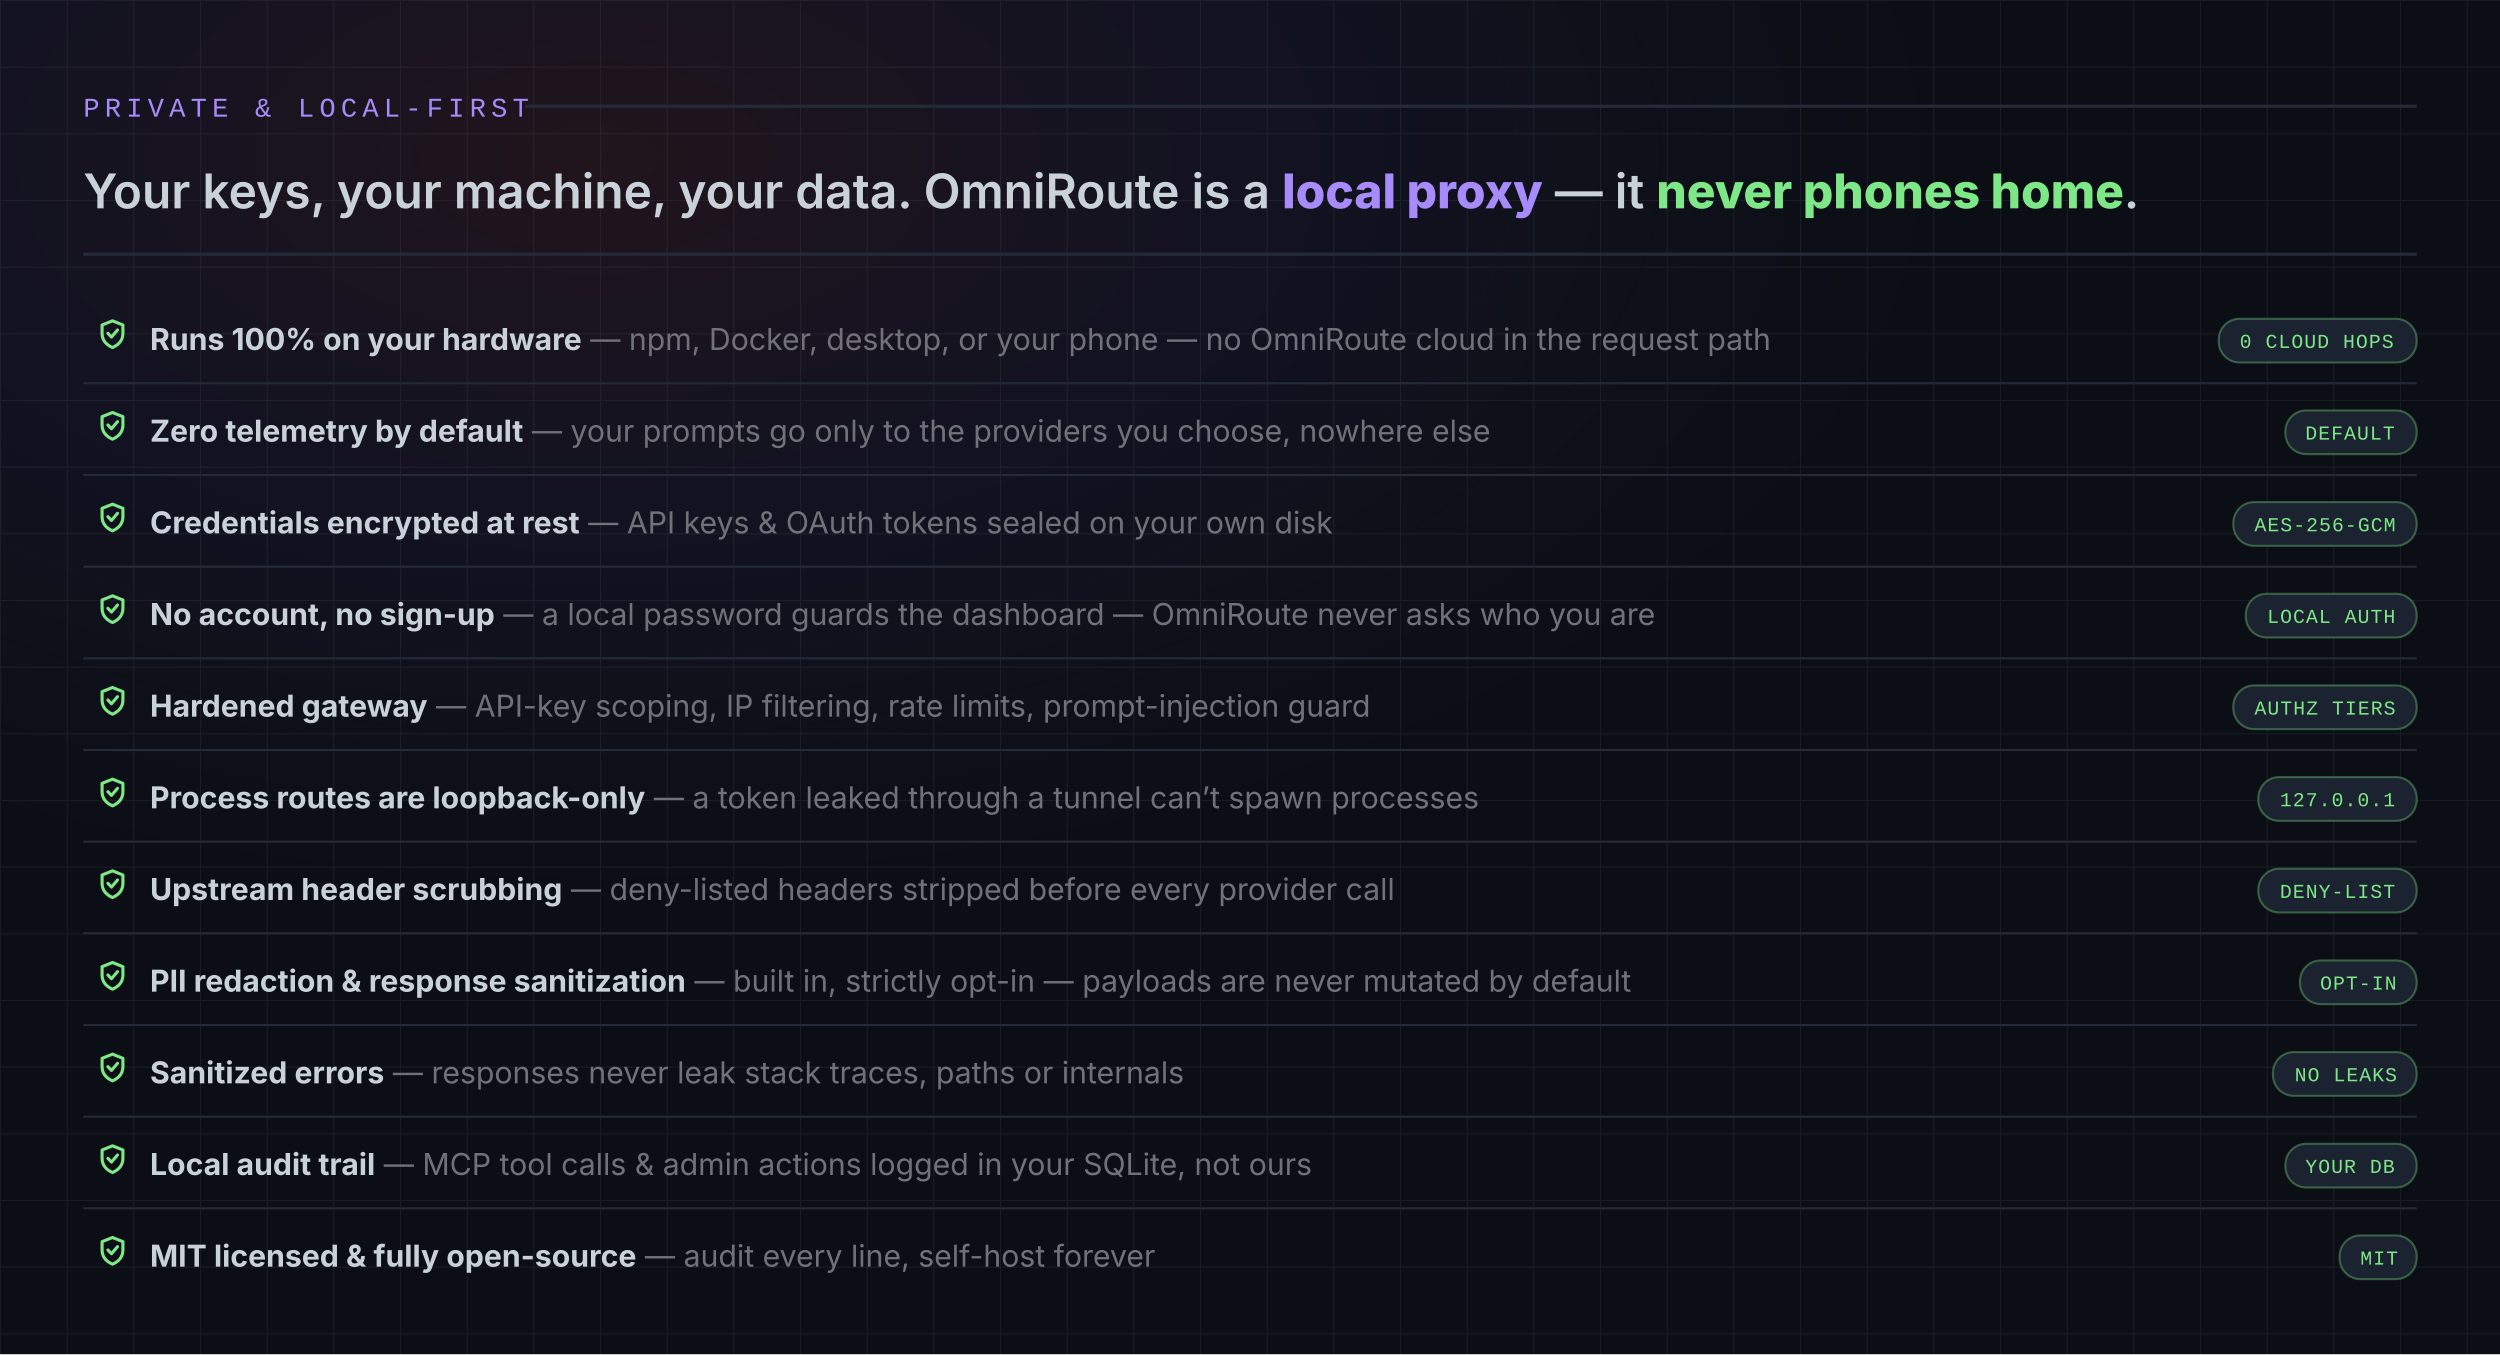
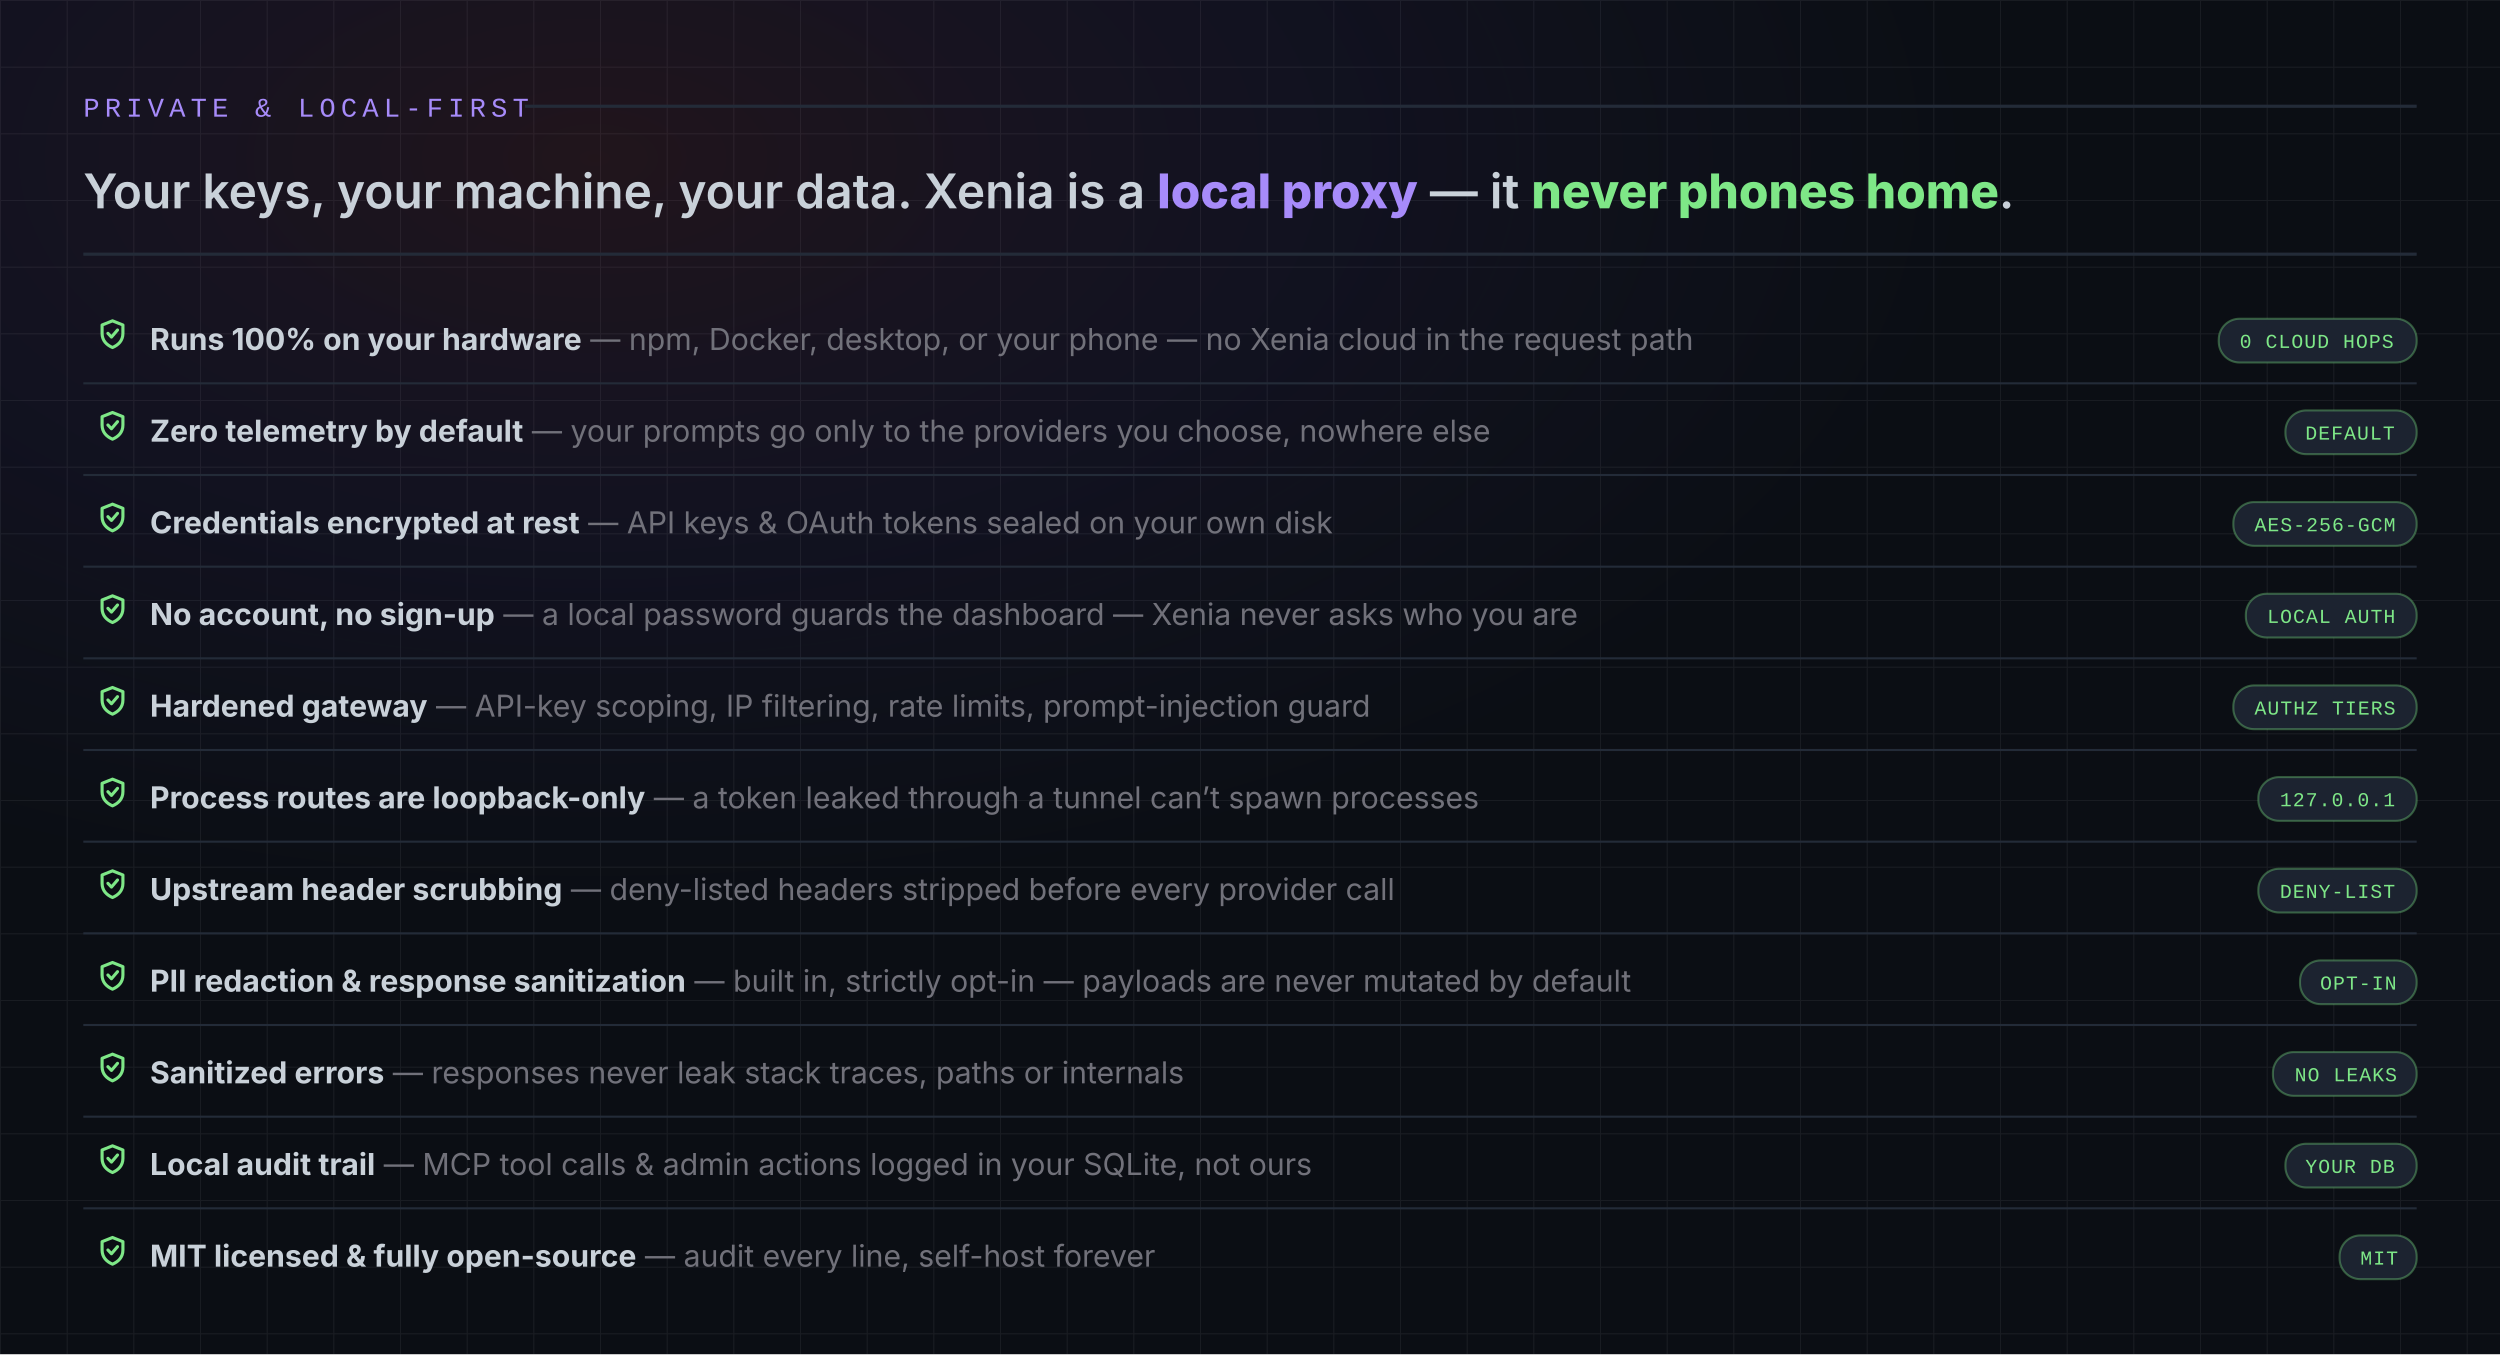
- <svg xmlns="http://www.w3.org/2000/svg" viewBox="0 0 1200 650" role="img" aria-label="Private and local-first: your keys, your machine, your data — OmniRoute is a local proxy that never phones home. Runs 100 percent on your hardware via npm, Docker, desktop or phone with no OmniRoute cloud in the request path. Zero telemetry by default — prompts go only to the providers you choose. Credentials encrypted at rest with AES-256-GCM. No account and no sign-up — a local password guards the dashboard. Hardened gateway with API-key scoping, IP filtering, rate limits and prompt-injection guard. Process-spawning routes are loopback-only so a leaked token cannot spawn processes. Upstream header scrubbing strips deny-listed headers before every provider call. PII redaction and response sanitization are built in and strictly opt-in. Sanitized errors never leak stack traces, paths or internals. A local audit trail logs MCP tool calls and admin actions in your own SQLite. MIT licensed and fully open-source — audit every line, self-host forever.">
+ <svg xmlns="http://www.w3.org/2000/svg" viewBox="0 0 1200 650" role="img" aria-label="Private and local-first: your keys, your machine, your data — Xenia is a local proxy that never phones home. Runs 100 percent on your hardware via npm, Docker, desktop or phone with no Xenia cloud in the request path. Zero telemetry by default — prompts go only to the providers you choose. Credentials encrypted at rest with AES-256-GCM. No account and no sign-up — a local password guards the dashboard. Hardened gateway with API-key scoping, IP filtering, rate limits and prompt-injection guard. Process-spawning routes are loopback-only so a leaked token cannot spawn processes. Upstream header scrubbing strips deny-listed headers before every provider call. PII redaction and response sanitization are built in and strictly opt-in. Sanitized errors never leak stack traces, paths or internals. A local audit trail logs MCP tool calls and admin actions in your own SQLite. MIT licensed and fully open-source — audit every line, self-host forever.">
  <defs>
    <pattern id="gridPaperL" width="32" height="32" patternUnits="userSpaceOnUse">
      <path d="M 32 0 L 0 0 0 32" fill="none" stroke="#ffffff" stroke-opacity="0.06" stroke-width="1" />
    </pattern>
    <radialGradient id="bgGlowL" cx="24%" cy="12%" r="55%">
      <stop offset="0%" stop-color="#e54d5e" stop-opacity="0.10" />
      <stop offset="55%" stop-color="#8b5cf6" stop-opacity="0.05" />
      <stop offset="100%" stop-color="#6366f1" stop-opacity="0" />
    </radialGradient>
  </defs>
  <rect width="1200" height="650" fill="#0b0e14" />
  <rect width="1200" height="650" fill="url(#gridPaperL)" />
  <rect width="1200" height="650" fill="url(#bgGlowL)" />
  <text x="40" y="56" font-family="Consolas, 'Courier New', monospace" font-size="13" letter-spacing="2.5" fill="#a78bfa">PRIVATE &amp; LOCAL-FIRST</text>
  <line x1="252" y1="51" x2="1160" y2="51" stroke="#232b38" stroke-width="1.5" />
-   <text x="40" y="100" font-family="Inter, 'Segoe UI', Arial, Helvetica, system-ui, sans-serif" font-size="23" font-weight="600" fill="#c9d1d9">Your keys, your machine, your data. OmniRoute is a <tspan fill="#a78bfa" font-weight="800">local proxy</tspan> — it <tspan fill="#7ee787" font-weight="800">never phones home</tspan>.</text>
+   <text x="40" y="100" font-family="Inter, 'Segoe UI', Arial, Helvetica, system-ui, sans-serif" font-size="23" font-weight="600" fill="#c9d1d9">Your keys, your machine, your data. Xenia is a <tspan fill="#a78bfa" font-weight="800">local proxy</tspan> — it <tspan fill="#7ee787" font-weight="800">never phones home</tspan>.</text>
  <line x1="40" y1="122" x2="1160" y2="122" stroke="#232b38" stroke-width="1.5" />
  <rect x="40" y="140" width="1120" height="44" fill="#7ee787" opacity="0">
    <animate attributeName="y" calcMode="discrete" values="140;184;228;272;316;360;404;448;492;536;580" keyTimes="0;0.091;0.182;0.273;0.364;0.455;0.545;0.636;0.727;0.818;0.909" dur="16s" repeatCount="indefinite" />
    <animate attributeName="opacity" values="0;0.05;0.05;0" keyTimes="0;0.015;0.985;1" dur="16s" repeatCount="indefinite" />
  </rect>
  <g transform="translate(48,154)" stroke="#7ee787" stroke-width="1.5" fill="none" stroke-linecap="round" stroke-linejoin="round">
    <path d="M 6,0 L 11,2 L 11,6 C 11,9.5 8.8,11.6 6,12.8 C 3.2,11.6 1,9.5 1,6 L 1,2 Z" />
    <path d="M 3.8,6 L 5.5,7.8 L 8.4,4.4" />
  </g>
  <text x="72" y="168" font-family="Inter, 'Segoe UI', Arial, Helvetica, system-ui, sans-serif" font-size="14.5" fill="#71717a">
-     <tspan font-weight="700" fill="#c9d1d9">Runs 100% on your hardware</tspan> — npm, Docker, desktop, or your phone — no OmniRoute cloud in the request path</text>
+     <tspan font-weight="700" fill="#c9d1d9">Runs 100% on your hardware</tspan> — npm, Docker, desktop, or your phone — no Xenia cloud in the request path</text>
  <rect x="1065" y="153" width="95" height="21" rx="10" fill="#1c2330" stroke="#7ee787" stroke-opacity="0.35" stroke-width="1" />
  <text x="1112" y="167" text-anchor="middle" font-family="Consolas, 'Courier New', monospace" font-size="9.5" letter-spacing="0.5" fill="#7ee787">0 CLOUD HOPS</text>
  <line x1="40" y1="184" x2="1160" y2="184" stroke="#232b38" stroke-width="1" />
  <g transform="translate(48,198)" stroke="#7ee787" stroke-width="1.5" fill="none" stroke-linecap="round" stroke-linejoin="round">
    <path d="M 6,0 L 11,2 L 11,6 C 11,9.5 8.8,11.6 6,12.8 C 3.2,11.6 1,9.5 1,6 L 1,2 Z" />
    <path d="M 3.8,6 L 5.5,7.8 L 8.4,4.4" />
  </g>
  <text x="72" y="212" font-family="Inter, 'Segoe UI', Arial, Helvetica, system-ui, sans-serif" font-size="14.5" fill="#71717a">
    <tspan font-weight="700" fill="#c9d1d9">Zero telemetry by default</tspan> — your prompts go only to the providers you choose, nowhere else</text>
  <rect x="1097" y="197" width="63" height="21" rx="10" fill="#1c2330" stroke="#7ee787" stroke-opacity="0.35" stroke-width="1" />
  <text x="1128" y="211" text-anchor="middle" font-family="Consolas, 'Courier New', monospace" font-size="9.5" letter-spacing="0.5" fill="#7ee787">DEFAULT</text>
  <line x1="40" y1="228" x2="1160" y2="228" stroke="#232b38" stroke-width="1" />
  <g transform="translate(48,242)" stroke="#7ee787" stroke-width="1.5" fill="none" stroke-linecap="round" stroke-linejoin="round">
    <path d="M 6,0 L 11,2 L 11,6 C 11,9.5 8.8,11.6 6,12.8 C 3.2,11.6 1,9.5 1,6 L 1,2 Z" />
    <path d="M 3.8,6 L 5.5,7.8 L 8.4,4.4" />
  </g>
  <text x="72" y="256" font-family="Inter, 'Segoe UI', Arial, Helvetica, system-ui, sans-serif" font-size="14.5" fill="#71717a">
    <tspan font-weight="700" fill="#c9d1d9">Credentials encrypted at rest</tspan> — API keys &amp; OAuth tokens sealed on your own disk</text>
  <rect x="1072" y="241" width="88" height="21" rx="10" fill="#1c2330" stroke="#7ee787" stroke-opacity="0.35" stroke-width="1" />
  <text x="1116" y="255" text-anchor="middle" font-family="Consolas, 'Courier New', monospace" font-size="9.5" letter-spacing="0.5" fill="#7ee787">AES-256-GCM</text>
  <line x1="40" y1="272" x2="1160" y2="272" stroke="#232b38" stroke-width="1" />
  <g transform="translate(48,286)" stroke="#7ee787" stroke-width="1.5" fill="none" stroke-linecap="round" stroke-linejoin="round">
    <path d="M 6,0 L 11,2 L 11,6 C 11,9.5 8.8,11.6 6,12.8 C 3.2,11.6 1,9.5 1,6 L 1,2 Z" />
    <path d="M 3.8,6 L 5.5,7.8 L 8.4,4.4" />
  </g>
  <text x="72" y="300" font-family="Inter, 'Segoe UI', Arial, Helvetica, system-ui, sans-serif" font-size="14.5" fill="#71717a">
-     <tspan font-weight="700" fill="#c9d1d9">No account, no sign-up</tspan> — a local password guards the dashboard — OmniRoute never asks who you are</text>
+     <tspan font-weight="700" fill="#c9d1d9">No account, no sign-up</tspan> — a local password guards the dashboard — Xenia never asks who you are</text>
  <rect x="1078" y="285" width="82" height="21" rx="10" fill="#1c2330" stroke="#7ee787" stroke-opacity="0.35" stroke-width="1" />
  <text x="1119" y="299" text-anchor="middle" font-family="Consolas, 'Courier New', monospace" font-size="9.5" letter-spacing="0.5" fill="#7ee787">LOCAL AUTH</text>
  <line x1="40" y1="316" x2="1160" y2="316" stroke="#232b38" stroke-width="1" />
  <g transform="translate(48,330)" stroke="#7ee787" stroke-width="1.5" fill="none" stroke-linecap="round" stroke-linejoin="round">
    <path d="M 6,0 L 11,2 L 11,6 C 11,9.5 8.8,11.6 6,12.8 C 3.2,11.6 1,9.5 1,6 L 1,2 Z" />
    <path d="M 3.8,6 L 5.5,7.8 L 8.4,4.4" />
  </g>
  <text x="72" y="344" font-family="Inter, 'Segoe UI', Arial, Helvetica, system-ui, sans-serif" font-size="14.5" fill="#71717a">
    <tspan font-weight="700" fill="#c9d1d9">Hardened gateway</tspan> — API-key scoping, IP filtering, rate limits, prompt-injection guard</text>
  <rect x="1072" y="329" width="88" height="21" rx="10" fill="#1c2330" stroke="#7ee787" stroke-opacity="0.35" stroke-width="1" />
  <text x="1116" y="343" text-anchor="middle" font-family="Consolas, 'Courier New', monospace" font-size="9.5" letter-spacing="0.5" fill="#7ee787">AUTHZ TIERS</text>
  <line x1="40" y1="360" x2="1160" y2="360" stroke="#232b38" stroke-width="1" />
  <g transform="translate(48,374)" stroke="#7ee787" stroke-width="1.5" fill="none" stroke-linecap="round" stroke-linejoin="round">
    <path d="M 6,0 L 11,2 L 11,6 C 11,9.5 8.8,11.6 6,12.8 C 3.2,11.6 1,9.5 1,6 L 1,2 Z" />
    <path d="M 3.8,6 L 5.5,7.8 L 8.4,4.4" />
  </g>
  <text x="72" y="388" font-family="Inter, 'Segoe UI', Arial, Helvetica, system-ui, sans-serif" font-size="14.5" fill="#71717a">
    <tspan font-weight="700" fill="#c9d1d9">Process routes are loopback-only</tspan> — a token leaked through a tunnel can’t spawn processes</text>
  <rect x="1084" y="373" width="76" height="21" rx="10" fill="#1c2330" stroke="#7ee787" stroke-opacity="0.35" stroke-width="1" />
  <text x="1122" y="387" text-anchor="middle" font-family="Consolas, 'Courier New', monospace" font-size="9.5" letter-spacing="0.5" fill="#7ee787">127.0.0.1</text>
  <line x1="40" y1="404" x2="1160" y2="404" stroke="#232b38" stroke-width="1" />
  <g transform="translate(48,418)" stroke="#7ee787" stroke-width="1.5" fill="none" stroke-linecap="round" stroke-linejoin="round">
    <path d="M 6,0 L 11,2 L 11,6 C 11,9.5 8.8,11.6 6,12.8 C 3.2,11.6 1,9.5 1,6 L 1,2 Z" />
    <path d="M 3.8,6 L 5.5,7.8 L 8.4,4.4" />
  </g>
  <text x="72" y="432" font-family="Inter, 'Segoe UI', Arial, Helvetica, system-ui, sans-serif" font-size="14.5" fill="#71717a">
    <tspan font-weight="700" fill="#c9d1d9">Upstream header scrubbing</tspan> — deny-listed headers stripped before every provider call</text>
  <rect x="1084" y="417" width="76" height="21" rx="10" fill="#1c2330" stroke="#7ee787" stroke-opacity="0.35" stroke-width="1" />
  <text x="1122" y="431" text-anchor="middle" font-family="Consolas, 'Courier New', monospace" font-size="9.5" letter-spacing="0.5" fill="#7ee787">DENY-LIST</text>
  <line x1="40" y1="448" x2="1160" y2="448" stroke="#232b38" stroke-width="1" />
  <g transform="translate(48,462)" stroke="#7ee787" stroke-width="1.5" fill="none" stroke-linecap="round" stroke-linejoin="round">
    <path d="M 6,0 L 11,2 L 11,6 C 11,9.5 8.8,11.6 6,12.8 C 3.2,11.6 1,9.5 1,6 L 1,2 Z" />
    <path d="M 3.8,6 L 5.5,7.8 L 8.4,4.4" />
  </g>
  <text x="72" y="476" font-family="Inter, 'Segoe UI', Arial, Helvetica, system-ui, sans-serif" font-size="14.5" fill="#71717a">
    <tspan font-weight="700" fill="#c9d1d9">PII redaction &amp; response sanitization</tspan> — built in, strictly opt-in — payloads are never mutated by default</text>
  <rect x="1104" y="461" width="56" height="21" rx="10" fill="#1c2330" stroke="#7ee787" stroke-opacity="0.35" stroke-width="1" />
  <text x="1132" y="475" text-anchor="middle" font-family="Consolas, 'Courier New', monospace" font-size="9.5" letter-spacing="0.5" fill="#7ee787">OPT-IN</text>
  <line x1="40" y1="492" x2="1160" y2="492" stroke="#232b38" stroke-width="1" />
  <g transform="translate(48,506)" stroke="#7ee787" stroke-width="1.5" fill="none" stroke-linecap="round" stroke-linejoin="round">
    <path d="M 6,0 L 11,2 L 11,6 C 11,9.5 8.8,11.6 6,12.8 C 3.2,11.6 1,9.5 1,6 L 1,2 Z" />
    <path d="M 3.8,6 L 5.5,7.8 L 8.4,4.4" />
  </g>
  <text x="72" y="520" font-family="Inter, 'Segoe UI', Arial, Helvetica, system-ui, sans-serif" font-size="14.5" fill="#71717a">
    <tspan font-weight="700" fill="#c9d1d9">Sanitized errors</tspan> — responses never leak stack traces, paths or internals</text>
  <rect x="1091" y="505" width="69" height="21" rx="10" fill="#1c2330" stroke="#7ee787" stroke-opacity="0.35" stroke-width="1" />
  <text x="1126" y="519" text-anchor="middle" font-family="Consolas, 'Courier New', monospace" font-size="9.5" letter-spacing="0.5" fill="#7ee787">NO LEAKS</text>
  <line x1="40" y1="536" x2="1160" y2="536" stroke="#232b38" stroke-width="1" />
  <g transform="translate(48,550)" stroke="#7ee787" stroke-width="1.5" fill="none" stroke-linecap="round" stroke-linejoin="round">
    <path d="M 6,0 L 11,2 L 11,6 C 11,9.5 8.8,11.6 6,12.8 C 3.2,11.6 1,9.5 1,6 L 1,2 Z" />
    <path d="M 3.8,6 L 5.5,7.8 L 8.4,4.4" />
  </g>
  <text x="72" y="564" font-family="Inter, 'Segoe UI', Arial, Helvetica, system-ui, sans-serif" font-size="14.5" fill="#71717a">
    <tspan font-weight="700" fill="#c9d1d9">Local audit trail</tspan> — MCP tool calls &amp; admin actions logged in your SQLite, not ours</text>
  <rect x="1097" y="549" width="63" height="21" rx="10" fill="#1c2330" stroke="#7ee787" stroke-opacity="0.35" stroke-width="1" />
  <text x="1128" y="563" text-anchor="middle" font-family="Consolas, 'Courier New', monospace" font-size="9.5" letter-spacing="0.5" fill="#7ee787">YOUR DB</text>
  <line x1="40" y1="580" x2="1160" y2="580" stroke="#232b38" stroke-width="1" />
  <g transform="translate(48,594)" stroke="#7ee787" stroke-width="1.5" fill="none" stroke-linecap="round" stroke-linejoin="round">
    <path d="M 6,0 L 11,2 L 11,6 C 11,9.5 8.8,11.6 6,12.8 C 3.2,11.6 1,9.5 1,6 L 1,2 Z" />
    <path d="M 3.8,6 L 5.5,7.8 L 8.4,4.4" />
  </g>
  <text x="72" y="608" font-family="Inter, 'Segoe UI', Arial, Helvetica, system-ui, sans-serif" font-size="14.5" fill="#71717a">
    <tspan font-weight="700" fill="#c9d1d9">MIT licensed &amp; fully open-source</tspan> — audit every line, self-host forever</text>
  <rect x="1123" y="593" width="37" height="21" rx="10" fill="#1c2330" stroke="#7ee787" stroke-opacity="0.35" stroke-width="1" />
  <text x="1142" y="607" text-anchor="middle" font-family="Consolas, 'Courier New', monospace" font-size="9.5" letter-spacing="0.5" fill="#7ee787">MIT</text>
</svg>
